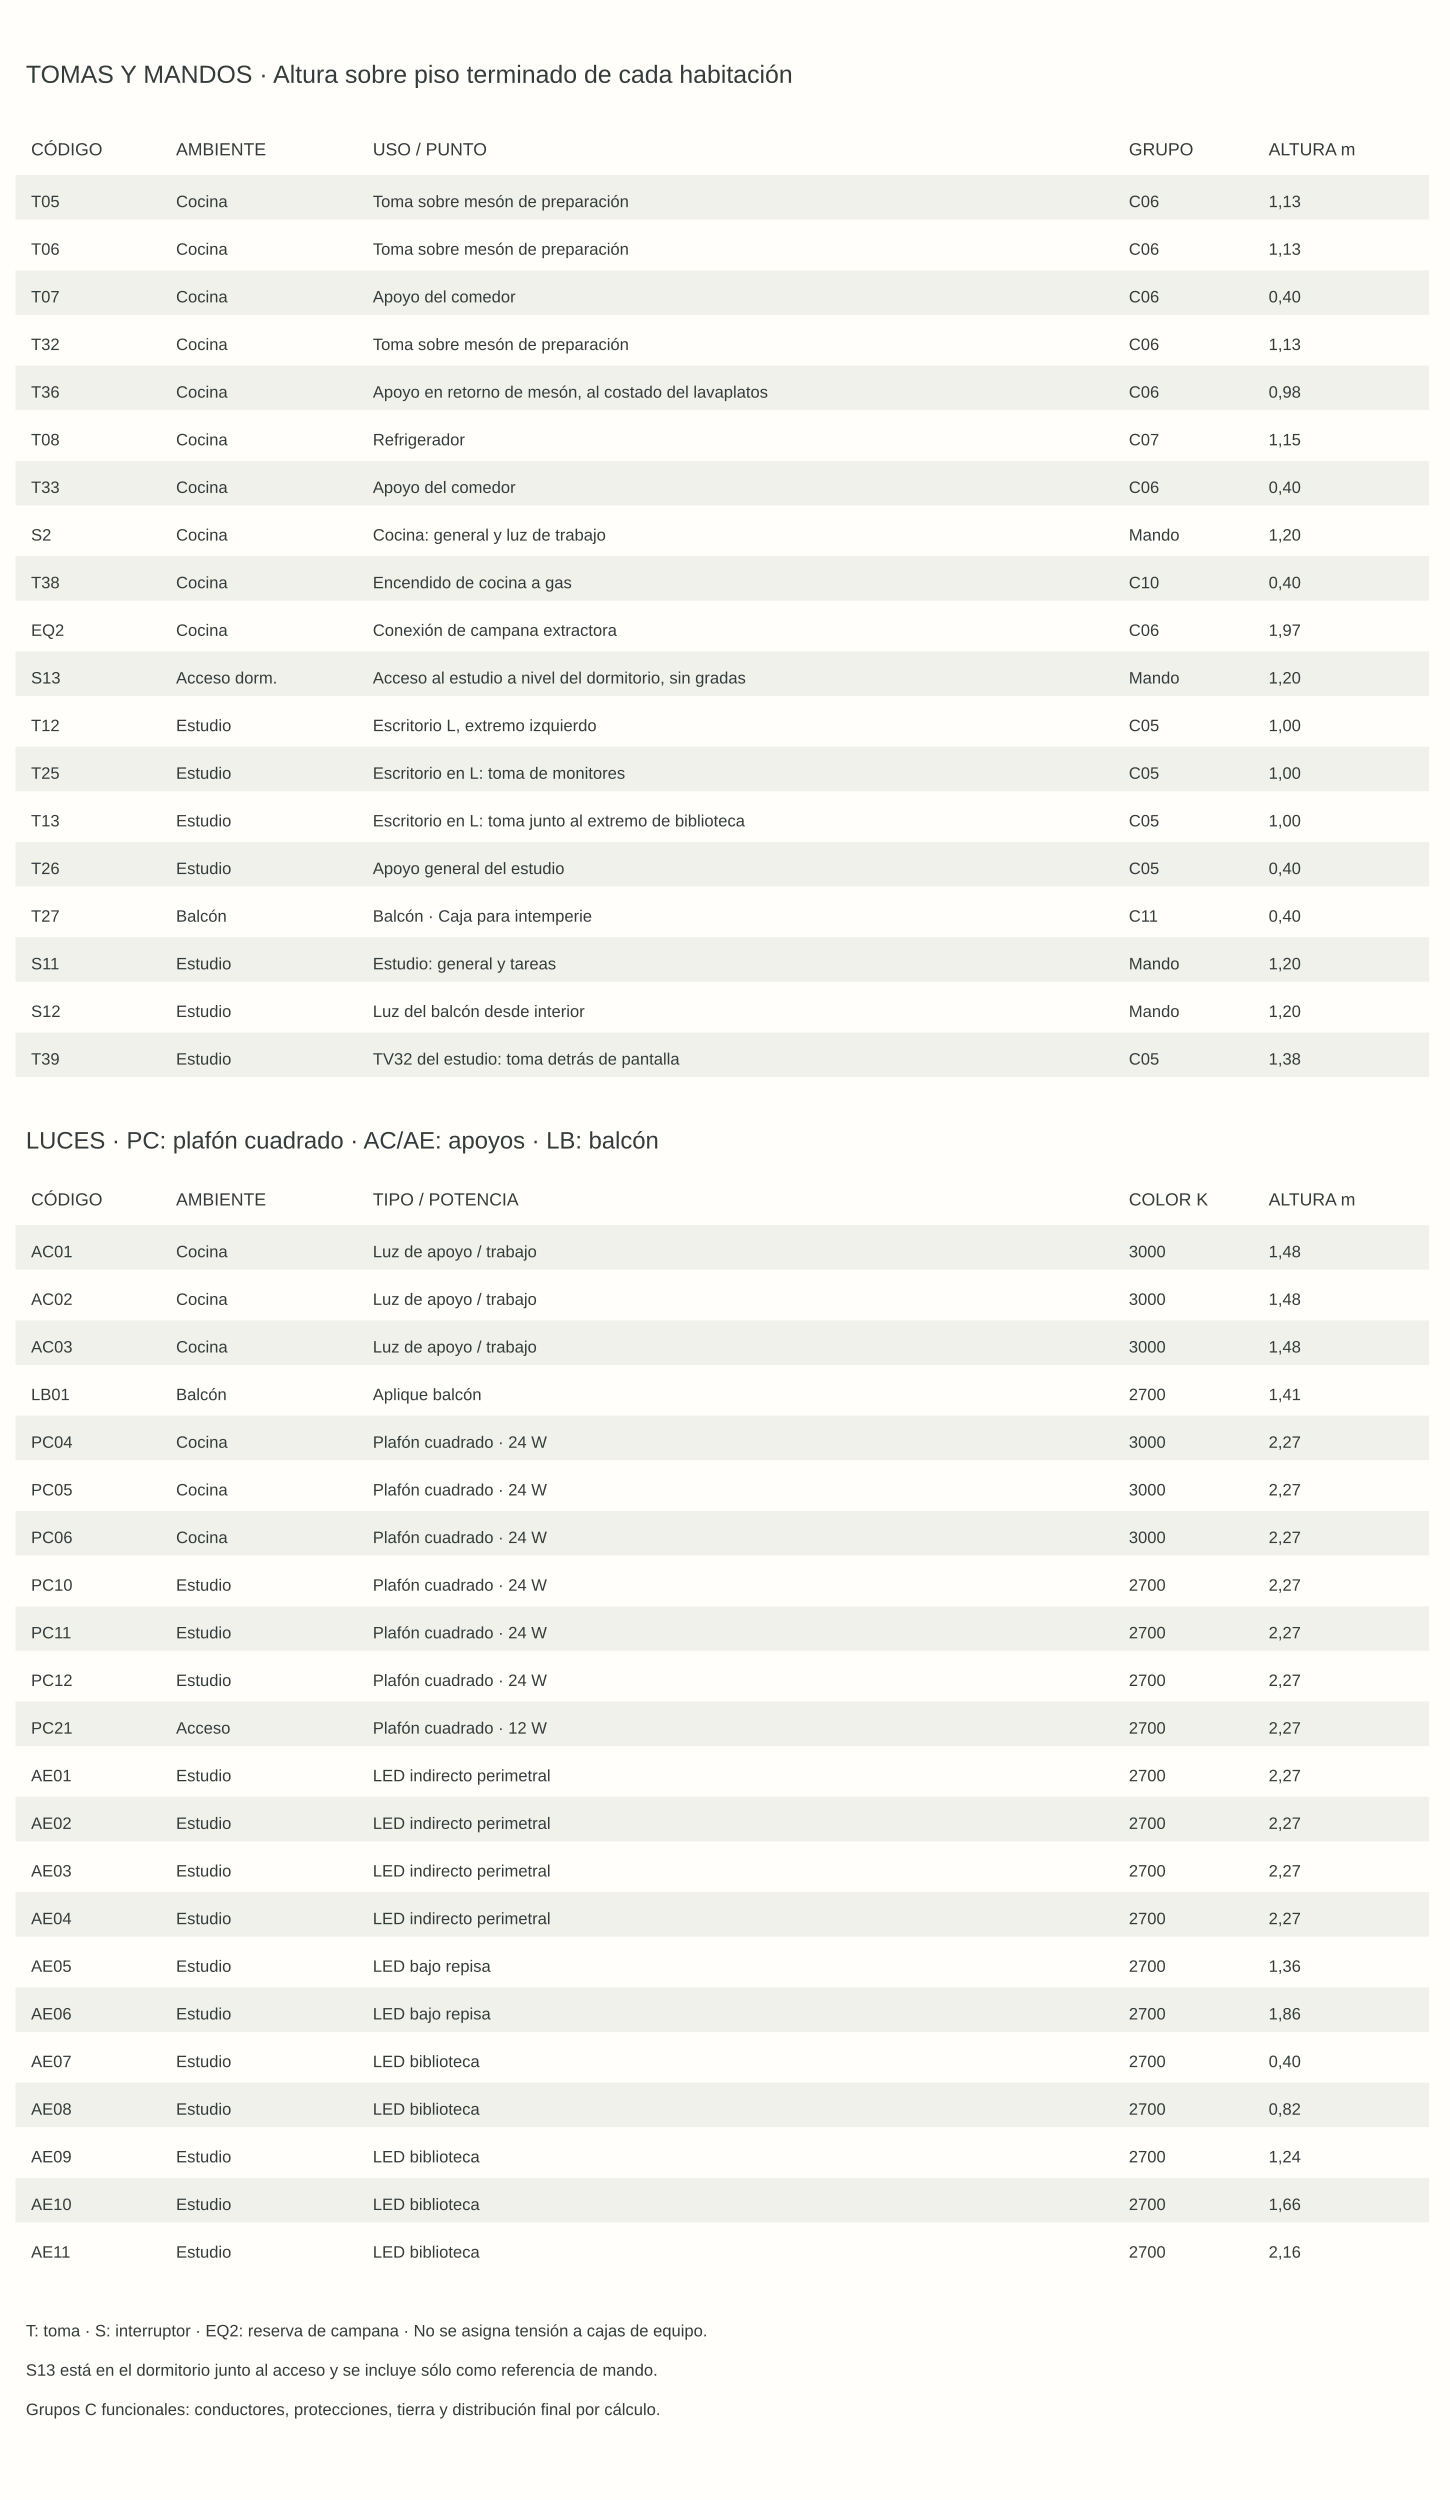
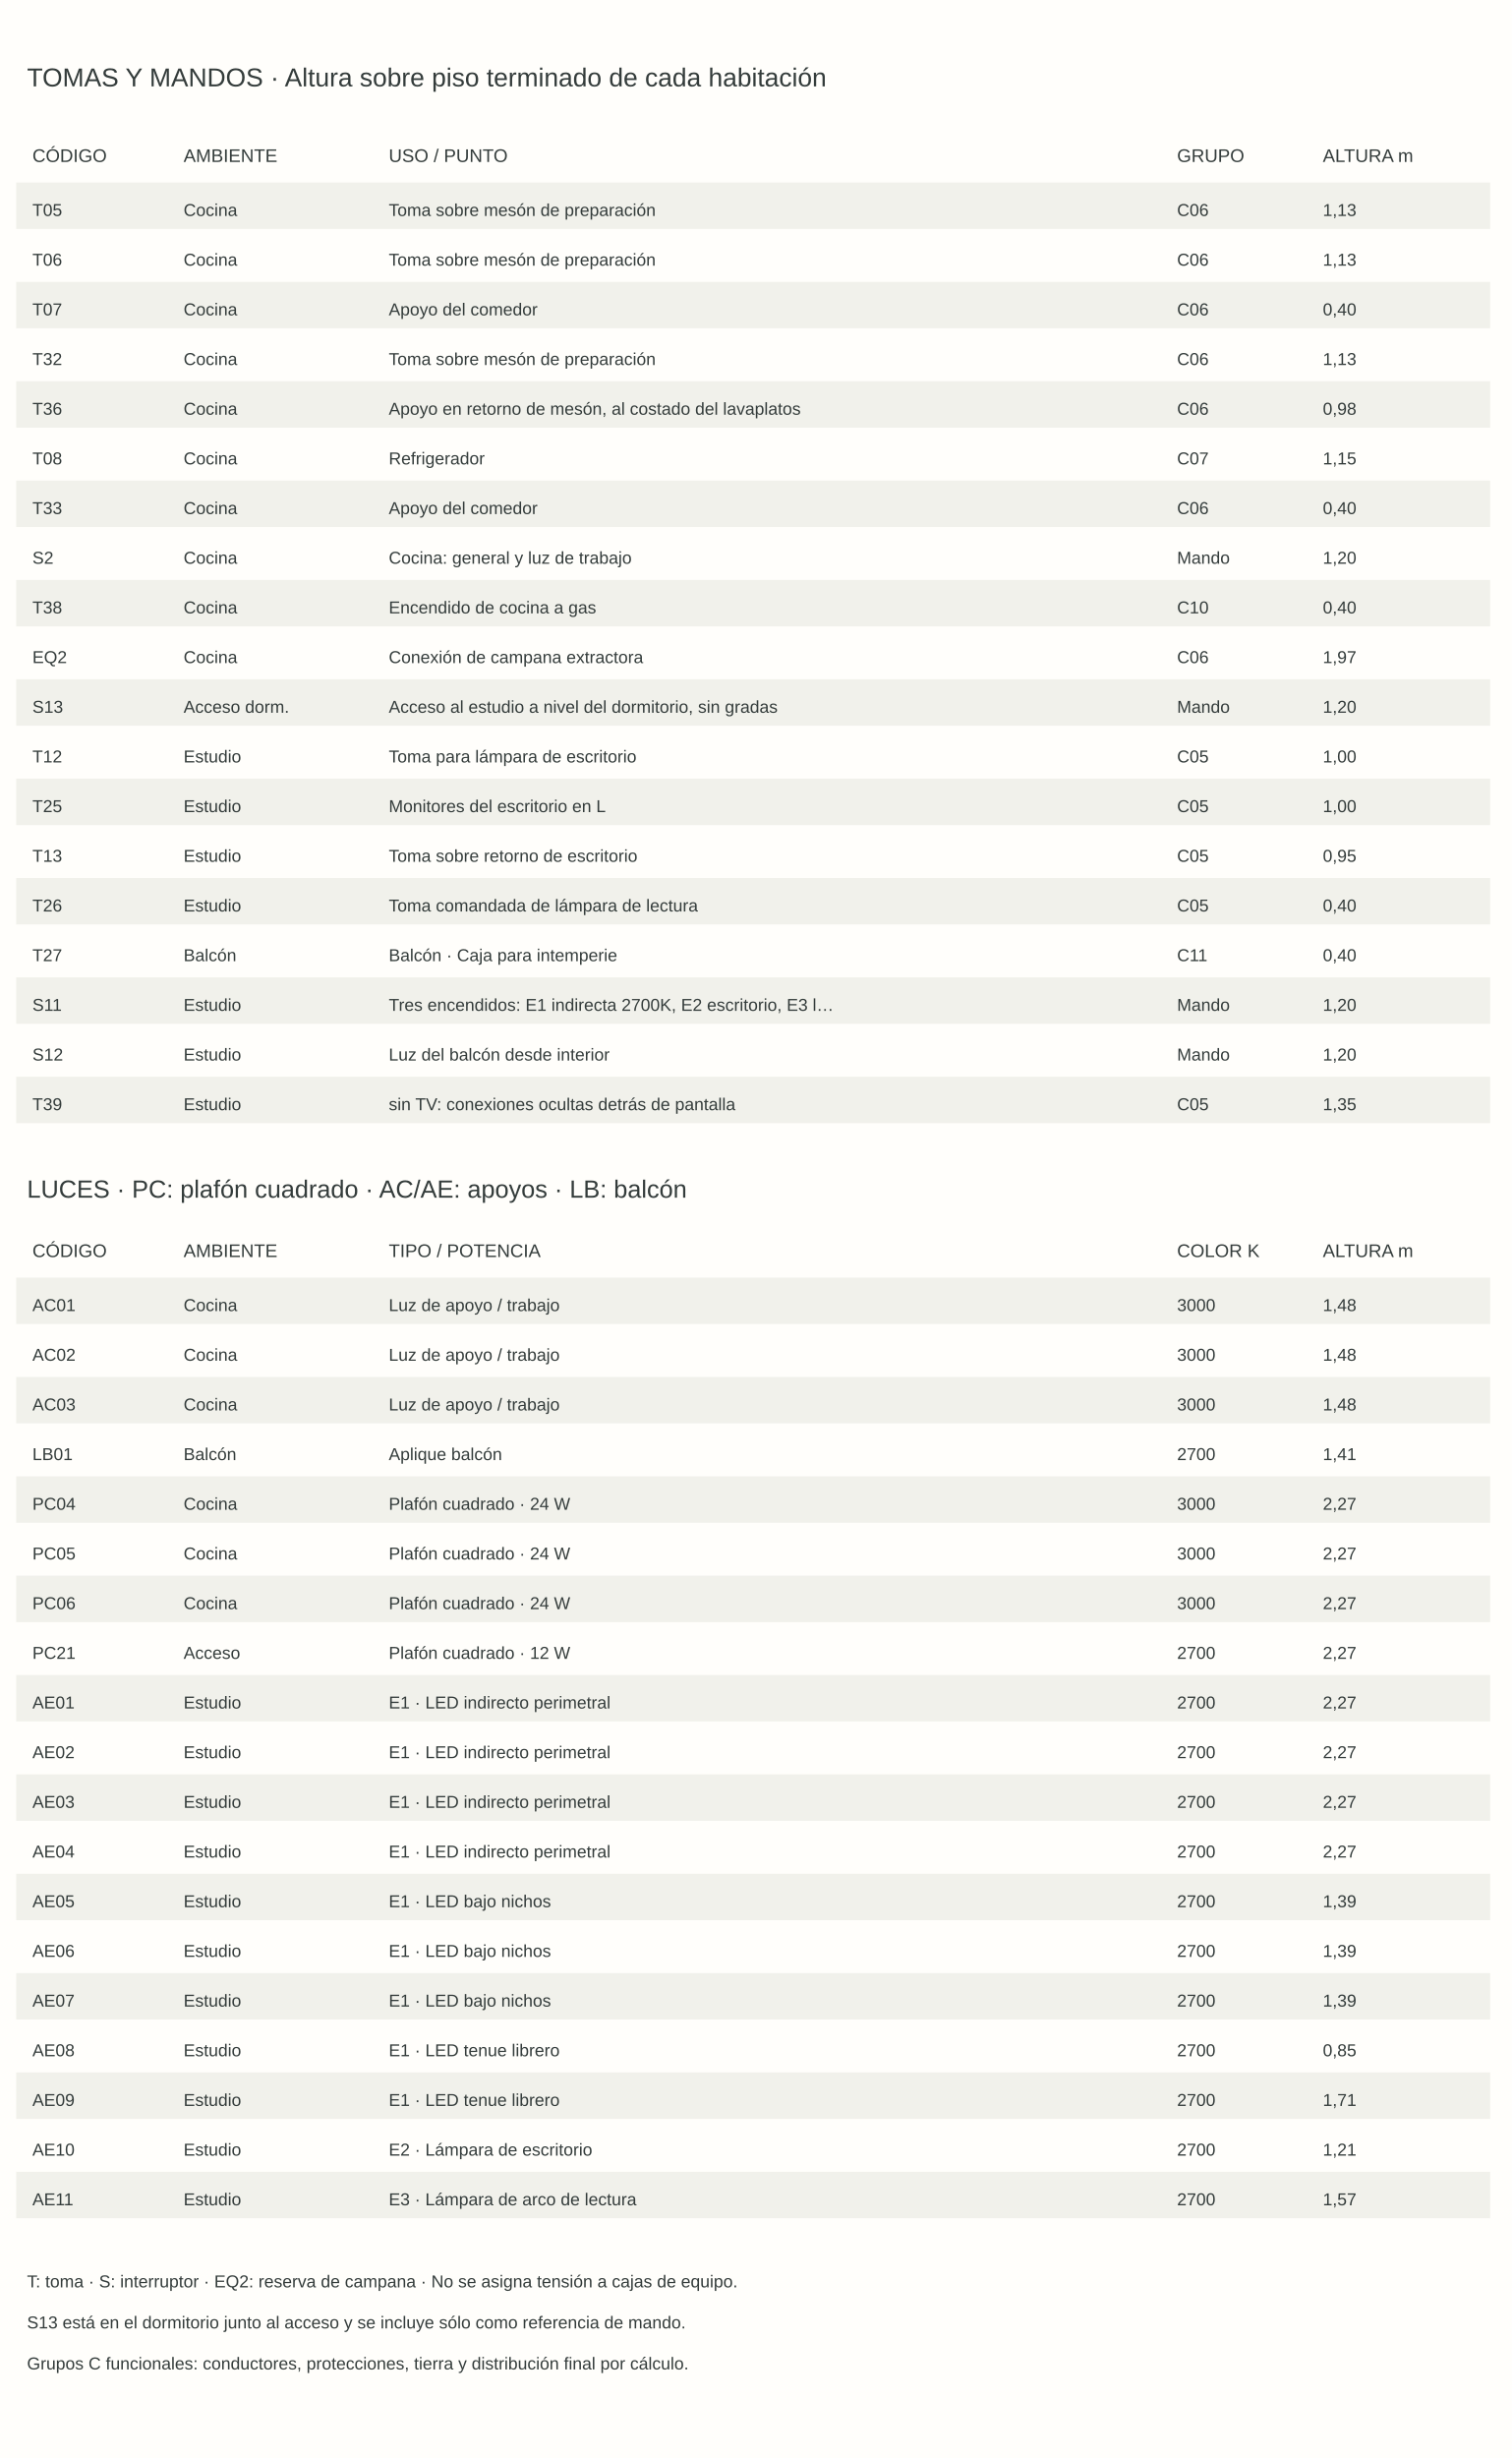
- <svg xmlns="http://www.w3.org/2000/svg" viewBox="0 0 1120 1931.2" role="img" aria-label="Puntos eléctricos · Alturas, grupos y uso">
+ <svg xmlns="http://www.w3.org/2000/svg" viewBox="0 0 1120 1820.8" role="img" aria-label="Puntos eléctricos · Alturas, grupos y uso">
  <rect width="100%" height="100%" fill="#fffefb" />
  <text x="20.0" y="64.0" font-family="Arial,sans-serif" font-size="19.2" fill="#343c3b" text-anchor="start">TOMAS Y MANDOS · Altura sobre piso terminado de cada habitación</text>
  <text x="24.0" y="120.0" font-family="Arial,sans-serif" font-size="13.6" fill="#343c3b" text-anchor="start">CÓDIGO</text>
  <text x="136.0" y="120.0" font-family="Arial,sans-serif" font-size="13.6" fill="#343c3b" text-anchor="start">AMBIENTE</text>
  <text x="288.0" y="120.0" font-family="Arial,sans-serif" font-size="13.6" fill="#343c3b" text-anchor="start">USO / PUNTO</text>
  <text x="872.0" y="120.0" font-family="Arial,sans-serif" font-size="13.6" fill="#343c3b" text-anchor="start">GRUPO</text>
  <text x="980.0" y="120.0" font-family="Arial,sans-serif" font-size="13.6" fill="#343c3b" text-anchor="start">ALTURA m</text>
  <polygon points="12.0,169.6 1104.0,169.6 1104.0,135.2 12.0,135.2" fill="#f1f1eb" stroke="none" stroke-width="0" />
  <text x="24.0" y="160.0" font-family="Arial,sans-serif" font-size="12.8" fill="#343c3b" text-anchor="start">T05</text>
  <text x="136.0" y="160.0" font-family="Arial,sans-serif" font-size="12.8" fill="#343c3b" text-anchor="start">Cocina</text>
  <text x="288.0" y="160.0" font-family="Arial,sans-serif" font-size="12.8" fill="#343c3b" text-anchor="start">Toma sobre mesón de preparación</text>
  <text x="872.0" y="160.0" font-family="Arial,sans-serif" font-size="12.8" fill="#343c3b" text-anchor="start">C06</text>
  <text x="980.0" y="160.0" font-family="Arial,sans-serif" font-size="12.8" fill="#343c3b" text-anchor="start">1,13</text>
  <text x="24.0" y="196.8" font-family="Arial,sans-serif" font-size="12.8" fill="#343c3b" text-anchor="start">T06</text>
  <text x="136.0" y="196.8" font-family="Arial,sans-serif" font-size="12.8" fill="#343c3b" text-anchor="start">Cocina</text>
  <text x="288.0" y="196.8" font-family="Arial,sans-serif" font-size="12.8" fill="#343c3b" text-anchor="start">Toma sobre mesón de preparación</text>
  <text x="872.0" y="196.8" font-family="Arial,sans-serif" font-size="12.8" fill="#343c3b" text-anchor="start">C06</text>
  <text x="980.0" y="196.8" font-family="Arial,sans-serif" font-size="12.8" fill="#343c3b" text-anchor="start">1,13</text>
  <polygon points="12.0,243.2 1104.0,243.2 1104.0,208.8 12.0,208.8" fill="#f1f1eb" stroke="none" stroke-width="0" />
  <text x="24.0" y="233.6" font-family="Arial,sans-serif" font-size="12.8" fill="#343c3b" text-anchor="start">T07</text>
  <text x="136.0" y="233.6" font-family="Arial,sans-serif" font-size="12.8" fill="#343c3b" text-anchor="start">Cocina</text>
  <text x="288.0" y="233.6" font-family="Arial,sans-serif" font-size="12.8" fill="#343c3b" text-anchor="start">Apoyo del comedor</text>
  <text x="872.0" y="233.6" font-family="Arial,sans-serif" font-size="12.8" fill="#343c3b" text-anchor="start">C06</text>
  <text x="980.0" y="233.6" font-family="Arial,sans-serif" font-size="12.8" fill="#343c3b" text-anchor="start">0,40</text>
  <text x="24.0" y="270.4" font-family="Arial,sans-serif" font-size="12.8" fill="#343c3b" text-anchor="start">T32</text>
  <text x="136.0" y="270.4" font-family="Arial,sans-serif" font-size="12.8" fill="#343c3b" text-anchor="start">Cocina</text>
  <text x="288.0" y="270.4" font-family="Arial,sans-serif" font-size="12.8" fill="#343c3b" text-anchor="start">Toma sobre mesón de preparación</text>
  <text x="872.0" y="270.4" font-family="Arial,sans-serif" font-size="12.8" fill="#343c3b" text-anchor="start">C06</text>
  <text x="980.0" y="270.4" font-family="Arial,sans-serif" font-size="12.8" fill="#343c3b" text-anchor="start">1,13</text>
  <polygon points="12.0,316.8 1104.0,316.8 1104.0,282.4 12.0,282.4" fill="#f1f1eb" stroke="none" stroke-width="0" />
  <text x="24.0" y="307.2" font-family="Arial,sans-serif" font-size="12.8" fill="#343c3b" text-anchor="start">T36</text>
  <text x="136.0" y="307.2" font-family="Arial,sans-serif" font-size="12.8" fill="#343c3b" text-anchor="start">Cocina</text>
  <text x="288.0" y="307.2" font-family="Arial,sans-serif" font-size="12.8" fill="#343c3b" text-anchor="start">Apoyo en retorno de mesón, al costado del lavaplatos</text>
  <text x="872.0" y="307.2" font-family="Arial,sans-serif" font-size="12.8" fill="#343c3b" text-anchor="start">C06</text>
  <text x="980.0" y="307.2" font-family="Arial,sans-serif" font-size="12.8" fill="#343c3b" text-anchor="start">0,98</text>
  <text x="24.0" y="344.0" font-family="Arial,sans-serif" font-size="12.8" fill="#343c3b" text-anchor="start">T08</text>
  <text x="136.0" y="344.0" font-family="Arial,sans-serif" font-size="12.8" fill="#343c3b" text-anchor="start">Cocina</text>
  <text x="288.0" y="344.0" font-family="Arial,sans-serif" font-size="12.8" fill="#343c3b" text-anchor="start">Refrigerador</text>
  <text x="872.0" y="344.0" font-family="Arial,sans-serif" font-size="12.8" fill="#343c3b" text-anchor="start">C07</text>
  <text x="980.0" y="344.0" font-family="Arial,sans-serif" font-size="12.8" fill="#343c3b" text-anchor="start">1,15</text>
  <polygon points="12.0,390.4 1104.0,390.4 1104.0,356.0 12.0,356.0" fill="#f1f1eb" stroke="none" stroke-width="0" />
  <text x="24.0" y="380.8" font-family="Arial,sans-serif" font-size="12.8" fill="#343c3b" text-anchor="start">T33</text>
  <text x="136.0" y="380.8" font-family="Arial,sans-serif" font-size="12.8" fill="#343c3b" text-anchor="start">Cocina</text>
  <text x="288.0" y="380.8" font-family="Arial,sans-serif" font-size="12.8" fill="#343c3b" text-anchor="start">Apoyo del comedor</text>
  <text x="872.0" y="380.8" font-family="Arial,sans-serif" font-size="12.8" fill="#343c3b" text-anchor="start">C06</text>
  <text x="980.0" y="380.8" font-family="Arial,sans-serif" font-size="12.8" fill="#343c3b" text-anchor="start">0,40</text>
  <text x="24.0" y="417.6" font-family="Arial,sans-serif" font-size="12.8" fill="#343c3b" text-anchor="start">S2</text>
  <text x="136.0" y="417.6" font-family="Arial,sans-serif" font-size="12.8" fill="#343c3b" text-anchor="start">Cocina</text>
  <text x="288.0" y="417.6" font-family="Arial,sans-serif" font-size="12.8" fill="#343c3b" text-anchor="start">Cocina: general y luz de trabajo</text>
  <text x="872.0" y="417.6" font-family="Arial,sans-serif" font-size="12.8" fill="#343c3b" text-anchor="start">Mando</text>
  <text x="980.0" y="417.6" font-family="Arial,sans-serif" font-size="12.8" fill="#343c3b" text-anchor="start">1,20</text>
  <polygon points="12.0,464.0 1104.0,464.0 1104.0,429.6 12.0,429.6" fill="#f1f1eb" stroke="none" stroke-width="0" />
  <text x="24.0" y="454.4" font-family="Arial,sans-serif" font-size="12.8" fill="#343c3b" text-anchor="start">T38</text>
  <text x="136.0" y="454.4" font-family="Arial,sans-serif" font-size="12.8" fill="#343c3b" text-anchor="start">Cocina</text>
  <text x="288.0" y="454.4" font-family="Arial,sans-serif" font-size="12.8" fill="#343c3b" text-anchor="start">Encendido de cocina a gas</text>
  <text x="872.0" y="454.4" font-family="Arial,sans-serif" font-size="12.8" fill="#343c3b" text-anchor="start">C10</text>
  <text x="980.0" y="454.4" font-family="Arial,sans-serif" font-size="12.8" fill="#343c3b" text-anchor="start">0,40</text>
  <text x="24.0" y="491.2" font-family="Arial,sans-serif" font-size="12.8" fill="#343c3b" text-anchor="start">EQ2</text>
  <text x="136.0" y="491.2" font-family="Arial,sans-serif" font-size="12.8" fill="#343c3b" text-anchor="start">Cocina</text>
  <text x="288.0" y="491.2" font-family="Arial,sans-serif" font-size="12.8" fill="#343c3b" text-anchor="start">Conexión de campana extractora</text>
  <text x="872.0" y="491.2" font-family="Arial,sans-serif" font-size="12.8" fill="#343c3b" text-anchor="start">C06</text>
  <text x="980.0" y="491.2" font-family="Arial,sans-serif" font-size="12.8" fill="#343c3b" text-anchor="start">1,97</text>
  <polygon points="12.0,537.6 1104.0,537.6 1104.0,503.2 12.0,503.2" fill="#f1f1eb" stroke="none" stroke-width="0" />
  <text x="24.0" y="528.0" font-family="Arial,sans-serif" font-size="12.8" fill="#343c3b" text-anchor="start">S13</text>
  <text x="136.0" y="528.0" font-family="Arial,sans-serif" font-size="12.8" fill="#343c3b" text-anchor="start">Acceso dorm.</text>
  <text x="288.0" y="528.0" font-family="Arial,sans-serif" font-size="12.8" fill="#343c3b" text-anchor="start">Acceso al estudio a nivel del dormitorio, sin gradas</text>
  <text x="872.0" y="528.0" font-family="Arial,sans-serif" font-size="12.8" fill="#343c3b" text-anchor="start">Mando</text>
  <text x="980.0" y="528.0" font-family="Arial,sans-serif" font-size="12.8" fill="#343c3b" text-anchor="start">1,20</text>
  <text x="24.0" y="564.8" font-family="Arial,sans-serif" font-size="12.8" fill="#343c3b" text-anchor="start">T12</text>
  <text x="136.0" y="564.8" font-family="Arial,sans-serif" font-size="12.8" fill="#343c3b" text-anchor="start">Estudio</text>
-   <text x="288.0" y="564.8" font-family="Arial,sans-serif" font-size="12.8" fill="#343c3b" text-anchor="start">Escritorio L, extremo izquierdo</text>
+   <text x="288.0" y="564.8" font-family="Arial,sans-serif" font-size="12.8" fill="#343c3b" text-anchor="start">Toma para lámpara de escritorio</text>
  <text x="872.0" y="564.8" font-family="Arial,sans-serif" font-size="12.8" fill="#343c3b" text-anchor="start">C05</text>
  <text x="980.0" y="564.8" font-family="Arial,sans-serif" font-size="12.8" fill="#343c3b" text-anchor="start">1,00</text>
  <polygon points="12.0,611.2 1104.0,611.2 1104.0,576.8 12.0,576.8" fill="#f1f1eb" stroke="none" stroke-width="0" />
  <text x="24.0" y="601.6" font-family="Arial,sans-serif" font-size="12.8" fill="#343c3b" text-anchor="start">T25</text>
  <text x="136.0" y="601.6" font-family="Arial,sans-serif" font-size="12.8" fill="#343c3b" text-anchor="start">Estudio</text>
-   <text x="288.0" y="601.6" font-family="Arial,sans-serif" font-size="12.8" fill="#343c3b" text-anchor="start">Escritorio en L: toma de monitores</text>
+   <text x="288.0" y="601.6" font-family="Arial,sans-serif" font-size="12.8" fill="#343c3b" text-anchor="start">Monitores del escritorio en L</text>
  <text x="872.0" y="601.6" font-family="Arial,sans-serif" font-size="12.8" fill="#343c3b" text-anchor="start">C05</text>
  <text x="980.0" y="601.6" font-family="Arial,sans-serif" font-size="12.8" fill="#343c3b" text-anchor="start">1,00</text>
  <text x="24.0" y="638.4" font-family="Arial,sans-serif" font-size="12.8" fill="#343c3b" text-anchor="start">T13</text>
  <text x="136.0" y="638.4" font-family="Arial,sans-serif" font-size="12.8" fill="#343c3b" text-anchor="start">Estudio</text>
-   <text x="288.0" y="638.4" font-family="Arial,sans-serif" font-size="12.8" fill="#343c3b" text-anchor="start">Escritorio en L: toma junto al extremo de biblioteca</text>
+   <text x="288.0" y="638.4" font-family="Arial,sans-serif" font-size="12.8" fill="#343c3b" text-anchor="start">Toma sobre retorno de escritorio</text>
  <text x="872.0" y="638.4" font-family="Arial,sans-serif" font-size="12.8" fill="#343c3b" text-anchor="start">C05</text>
-   <text x="980.0" y="638.4" font-family="Arial,sans-serif" font-size="12.8" fill="#343c3b" text-anchor="start">1,00</text>
+   <text x="980.0" y="638.4" font-family="Arial,sans-serif" font-size="12.8" fill="#343c3b" text-anchor="start">0,95</text>
  <polygon points="12.0,684.8 1104.0,684.8 1104.0,650.4 12.0,650.4" fill="#f1f1eb" stroke="none" stroke-width="0" />
  <text x="24.0" y="675.2" font-family="Arial,sans-serif" font-size="12.8" fill="#343c3b" text-anchor="start">T26</text>
  <text x="136.0" y="675.2" font-family="Arial,sans-serif" font-size="12.8" fill="#343c3b" text-anchor="start">Estudio</text>
-   <text x="288.0" y="675.2" font-family="Arial,sans-serif" font-size="12.8" fill="#343c3b" text-anchor="start">Apoyo general del estudio</text>
+   <text x="288.0" y="675.2" font-family="Arial,sans-serif" font-size="12.8" fill="#343c3b" text-anchor="start">Toma comandada de lámpara de lectura</text>
  <text x="872.0" y="675.2" font-family="Arial,sans-serif" font-size="12.8" fill="#343c3b" text-anchor="start">C05</text>
  <text x="980.0" y="675.2" font-family="Arial,sans-serif" font-size="12.8" fill="#343c3b" text-anchor="start">0,40</text>
  <text x="24.0" y="712.0" font-family="Arial,sans-serif" font-size="12.8" fill="#343c3b" text-anchor="start">T27</text>
  <text x="136.0" y="712.0" font-family="Arial,sans-serif" font-size="12.8" fill="#343c3b" text-anchor="start">Balcón</text>
  <text x="288.0" y="712.0" font-family="Arial,sans-serif" font-size="12.8" fill="#343c3b" text-anchor="start">Balcón · Caja para intemperie</text>
  <text x="872.0" y="712.0" font-family="Arial,sans-serif" font-size="12.8" fill="#343c3b" text-anchor="start">C11</text>
  <text x="980.0" y="712.0" font-family="Arial,sans-serif" font-size="12.8" fill="#343c3b" text-anchor="start">0,40</text>
  <polygon points="12.0,758.4 1104.0,758.4 1104.0,724.0 12.0,724.0" fill="#f1f1eb" stroke="none" stroke-width="0" />
  <text x="24.0" y="748.8" font-family="Arial,sans-serif" font-size="12.8" fill="#343c3b" text-anchor="start">S11</text>
  <text x="136.0" y="748.8" font-family="Arial,sans-serif" font-size="12.8" fill="#343c3b" text-anchor="start">Estudio</text>
-   <text x="288.0" y="748.8" font-family="Arial,sans-serif" font-size="12.8" fill="#343c3b" text-anchor="start">Estudio: general y tareas</text>
+   <text x="288.0" y="748.8" font-family="Arial,sans-serif" font-size="12.8" fill="#343c3b" text-anchor="start">Tres encendidos: E1 indirecta 2700K, E2 escritorio, E3 l…</text>
  <text x="872.0" y="748.8" font-family="Arial,sans-serif" font-size="12.8" fill="#343c3b" text-anchor="start">Mando</text>
  <text x="980.0" y="748.8" font-family="Arial,sans-serif" font-size="12.8" fill="#343c3b" text-anchor="start">1,20</text>
  <text x="24.0" y="785.6" font-family="Arial,sans-serif" font-size="12.8" fill="#343c3b" text-anchor="start">S12</text>
  <text x="136.0" y="785.6" font-family="Arial,sans-serif" font-size="12.8" fill="#343c3b" text-anchor="start">Estudio</text>
  <text x="288.0" y="785.6" font-family="Arial,sans-serif" font-size="12.8" fill="#343c3b" text-anchor="start">Luz del balcón desde interior</text>
  <text x="872.0" y="785.6" font-family="Arial,sans-serif" font-size="12.8" fill="#343c3b" text-anchor="start">Mando</text>
  <text x="980.0" y="785.6" font-family="Arial,sans-serif" font-size="12.8" fill="#343c3b" text-anchor="start">1,20</text>
  <polygon points="12.0,832.0 1104.0,832.0 1104.0,797.6 12.0,797.6" fill="#f1f1eb" stroke="none" stroke-width="0" />
  <text x="24.0" y="822.4" font-family="Arial,sans-serif" font-size="12.8" fill="#343c3b" text-anchor="start">T39</text>
  <text x="136.0" y="822.4" font-family="Arial,sans-serif" font-size="12.8" fill="#343c3b" text-anchor="start">Estudio</text>
-   <text x="288.0" y="822.4" font-family="Arial,sans-serif" font-size="12.8" fill="#343c3b" text-anchor="start">TV32 del estudio: toma detrás de pantalla</text>
+   <text x="288.0" y="822.4" font-family="Arial,sans-serif" font-size="12.8" fill="#343c3b" text-anchor="start">sin TV: conexiones ocultas detrás de pantalla</text>
  <text x="872.0" y="822.4" font-family="Arial,sans-serif" font-size="12.8" fill="#343c3b" text-anchor="start">C05</text>
-   <text x="980.0" y="822.4" font-family="Arial,sans-serif" font-size="12.8" fill="#343c3b" text-anchor="start">1,38</text>
+   <text x="980.0" y="822.4" font-family="Arial,sans-serif" font-size="12.8" fill="#343c3b" text-anchor="start">1,35</text>
  <text x="20.0" y="887.2" font-family="Arial,sans-serif" font-size="18.4" fill="#343c3b" text-anchor="start">LUCES · PC: plafón cuadrado · AC/AE: apoyos · LB: balcón</text>
  <text x="24.0" y="931.2" font-family="Arial,sans-serif" font-size="13.6" fill="#343c3b" text-anchor="start">CÓDIGO</text>
  <text x="136.0" y="931.2" font-family="Arial,sans-serif" font-size="13.6" fill="#343c3b" text-anchor="start">AMBIENTE</text>
  <text x="288.0" y="931.2" font-family="Arial,sans-serif" font-size="13.6" fill="#343c3b" text-anchor="start">TIPO / POTENCIA</text>
  <text x="872.0" y="931.2" font-family="Arial,sans-serif" font-size="13.6" fill="#343c3b" text-anchor="start">COLOR K</text>
  <text x="980.0" y="931.2" font-family="Arial,sans-serif" font-size="13.6" fill="#343c3b" text-anchor="start">ALTURA m</text>
  <polygon points="12.0,980.8 1104.0,980.8 1104.0,946.4 12.0,946.4" fill="#f1f1eb" stroke="none" stroke-width="0" />
  <text x="24.0" y="971.2" font-family="Arial,sans-serif" font-size="12.8" fill="#343c3b" text-anchor="start">AC01</text>
  <text x="136.0" y="971.2" font-family="Arial,sans-serif" font-size="12.8" fill="#343c3b" text-anchor="start">Cocina</text>
  <text x="288.0" y="971.2" font-family="Arial,sans-serif" font-size="12.8" fill="#343c3b" text-anchor="start">Luz de apoyo / trabajo</text>
  <text x="872.0" y="971.2" font-family="Arial,sans-serif" font-size="12.8" fill="#343c3b" text-anchor="start">3000</text>
  <text x="980.0" y="971.2" font-family="Arial,sans-serif" font-size="12.8" fill="#343c3b" text-anchor="start">1,48</text>
  <text x="24.0" y="1008.0" font-family="Arial,sans-serif" font-size="12.8" fill="#343c3b" text-anchor="start">AC02</text>
  <text x="136.0" y="1008.0" font-family="Arial,sans-serif" font-size="12.8" fill="#343c3b" text-anchor="start">Cocina</text>
  <text x="288.0" y="1008.0" font-family="Arial,sans-serif" font-size="12.8" fill="#343c3b" text-anchor="start">Luz de apoyo / trabajo</text>
  <text x="872.0" y="1008.0" font-family="Arial,sans-serif" font-size="12.8" fill="#343c3b" text-anchor="start">3000</text>
  <text x="980.0" y="1008.0" font-family="Arial,sans-serif" font-size="12.8" fill="#343c3b" text-anchor="start">1,48</text>
  <polygon points="12.0,1054.4 1104.0,1054.4 1104.0,1020.0 12.0,1020.0" fill="#f1f1eb" stroke="none" stroke-width="0" />
  <text x="24.0" y="1044.8" font-family="Arial,sans-serif" font-size="12.8" fill="#343c3b" text-anchor="start">AC03</text>
  <text x="136.0" y="1044.8" font-family="Arial,sans-serif" font-size="12.8" fill="#343c3b" text-anchor="start">Cocina</text>
  <text x="288.0" y="1044.8" font-family="Arial,sans-serif" font-size="12.8" fill="#343c3b" text-anchor="start">Luz de apoyo / trabajo</text>
  <text x="872.0" y="1044.8" font-family="Arial,sans-serif" font-size="12.8" fill="#343c3b" text-anchor="start">3000</text>
  <text x="980.0" y="1044.8" font-family="Arial,sans-serif" font-size="12.8" fill="#343c3b" text-anchor="start">1,48</text>
  <text x="24.0" y="1081.6" font-family="Arial,sans-serif" font-size="12.8" fill="#343c3b" text-anchor="start">LB01</text>
  <text x="136.0" y="1081.6" font-family="Arial,sans-serif" font-size="12.8" fill="#343c3b" text-anchor="start">Balcón</text>
  <text x="288.0" y="1081.6" font-family="Arial,sans-serif" font-size="12.8" fill="#343c3b" text-anchor="start">Aplique balcón</text>
  <text x="872.0" y="1081.6" font-family="Arial,sans-serif" font-size="12.8" fill="#343c3b" text-anchor="start">2700</text>
  <text x="980.0" y="1081.6" font-family="Arial,sans-serif" font-size="12.8" fill="#343c3b" text-anchor="start">1,41</text>
  <polygon points="12.0,1128.0 1104.0,1128.0 1104.0,1093.6 12.0,1093.6" fill="#f1f1eb" stroke="none" stroke-width="0" />
  <text x="24.0" y="1118.4" font-family="Arial,sans-serif" font-size="12.8" fill="#343c3b" text-anchor="start">PC04</text>
  <text x="136.0" y="1118.4" font-family="Arial,sans-serif" font-size="12.8" fill="#343c3b" text-anchor="start">Cocina</text>
  <text x="288.0" y="1118.4" font-family="Arial,sans-serif" font-size="12.8" fill="#343c3b" text-anchor="start">Plafón cuadrado · 24 W</text>
  <text x="872.0" y="1118.4" font-family="Arial,sans-serif" font-size="12.8" fill="#343c3b" text-anchor="start">3000</text>
  <text x="980.0" y="1118.4" font-family="Arial,sans-serif" font-size="12.8" fill="#343c3b" text-anchor="start">2,27</text>
  <text x="24.0" y="1155.2" font-family="Arial,sans-serif" font-size="12.8" fill="#343c3b" text-anchor="start">PC05</text>
  <text x="136.0" y="1155.2" font-family="Arial,sans-serif" font-size="12.8" fill="#343c3b" text-anchor="start">Cocina</text>
  <text x="288.0" y="1155.2" font-family="Arial,sans-serif" font-size="12.8" fill="#343c3b" text-anchor="start">Plafón cuadrado · 24 W</text>
  <text x="872.0" y="1155.2" font-family="Arial,sans-serif" font-size="12.8" fill="#343c3b" text-anchor="start">3000</text>
  <text x="980.0" y="1155.2" font-family="Arial,sans-serif" font-size="12.8" fill="#343c3b" text-anchor="start">2,27</text>
  <polygon points="12.0,1201.6 1104.0,1201.6 1104.0,1167.2 12.0,1167.2" fill="#f1f1eb" stroke="none" stroke-width="0" />
  <text x="24.0" y="1192.0" font-family="Arial,sans-serif" font-size="12.8" fill="#343c3b" text-anchor="start">PC06</text>
  <text x="136.0" y="1192.0" font-family="Arial,sans-serif" font-size="12.8" fill="#343c3b" text-anchor="start">Cocina</text>
  <text x="288.0" y="1192.0" font-family="Arial,sans-serif" font-size="12.8" fill="#343c3b" text-anchor="start">Plafón cuadrado · 24 W</text>
  <text x="872.0" y="1192.0" font-family="Arial,sans-serif" font-size="12.8" fill="#343c3b" text-anchor="start">3000</text>
  <text x="980.0" y="1192.0" font-family="Arial,sans-serif" font-size="12.8" fill="#343c3b" text-anchor="start">2,27</text>
-   <text x="24.0" y="1228.8" font-family="Arial,sans-serif" font-size="12.8" fill="#343c3b" text-anchor="start">PC10</text>
-   <text x="136.0" y="1228.8" font-family="Arial,sans-serif" font-size="12.8" fill="#343c3b" text-anchor="start">Estudio</text>
-   <text x="288.0" y="1228.8" font-family="Arial,sans-serif" font-size="12.8" fill="#343c3b" text-anchor="start">Plafón cuadrado · 24 W</text>
+   <text x="24.0" y="1228.8" font-family="Arial,sans-serif" font-size="12.8" fill="#343c3b" text-anchor="start">PC21</text>
+   <text x="136.0" y="1228.8" font-family="Arial,sans-serif" font-size="12.8" fill="#343c3b" text-anchor="start">Acceso</text>
+   <text x="288.0" y="1228.8" font-family="Arial,sans-serif" font-size="12.8" fill="#343c3b" text-anchor="start">Plafón cuadrado · 12 W</text>
  <text x="872.0" y="1228.8" font-family="Arial,sans-serif" font-size="12.8" fill="#343c3b" text-anchor="start">2700</text>
  <text x="980.0" y="1228.8" font-family="Arial,sans-serif" font-size="12.8" fill="#343c3b" text-anchor="start">2,27</text>
  <polygon points="12.0,1275.2 1104.0,1275.2 1104.0,1240.8 12.0,1240.8" fill="#f1f1eb" stroke="none" stroke-width="0" />
-   <text x="24.0" y="1265.6" font-family="Arial,sans-serif" font-size="12.8" fill="#343c3b" text-anchor="start">PC11</text>
+   <text x="24.0" y="1265.6" font-family="Arial,sans-serif" font-size="12.8" fill="#343c3b" text-anchor="start">AE01</text>
  <text x="136.0" y="1265.6" font-family="Arial,sans-serif" font-size="12.8" fill="#343c3b" text-anchor="start">Estudio</text>
-   <text x="288.0" y="1265.6" font-family="Arial,sans-serif" font-size="12.8" fill="#343c3b" text-anchor="start">Plafón cuadrado · 24 W</text>
+   <text x="288.0" y="1265.6" font-family="Arial,sans-serif" font-size="12.8" fill="#343c3b" text-anchor="start">E1 · LED indirecto perimetral</text>
  <text x="872.0" y="1265.6" font-family="Arial,sans-serif" font-size="12.8" fill="#343c3b" text-anchor="start">2700</text>
  <text x="980.0" y="1265.6" font-family="Arial,sans-serif" font-size="12.8" fill="#343c3b" text-anchor="start">2,27</text>
-   <text x="24.0" y="1302.4" font-family="Arial,sans-serif" font-size="12.8" fill="#343c3b" text-anchor="start">PC12</text>
+   <text x="24.0" y="1302.4" font-family="Arial,sans-serif" font-size="12.8" fill="#343c3b" text-anchor="start">AE02</text>
  <text x="136.0" y="1302.4" font-family="Arial,sans-serif" font-size="12.8" fill="#343c3b" text-anchor="start">Estudio</text>
-   <text x="288.0" y="1302.4" font-family="Arial,sans-serif" font-size="12.8" fill="#343c3b" text-anchor="start">Plafón cuadrado · 24 W</text>
+   <text x="288.0" y="1302.4" font-family="Arial,sans-serif" font-size="12.8" fill="#343c3b" text-anchor="start">E1 · LED indirecto perimetral</text>
  <text x="872.0" y="1302.4" font-family="Arial,sans-serif" font-size="12.8" fill="#343c3b" text-anchor="start">2700</text>
  <text x="980.0" y="1302.4" font-family="Arial,sans-serif" font-size="12.8" fill="#343c3b" text-anchor="start">2,27</text>
  <polygon points="12.0,1348.8 1104.0,1348.8 1104.0,1314.4 12.0,1314.4" fill="#f1f1eb" stroke="none" stroke-width="0" />
-   <text x="24.0" y="1339.2" font-family="Arial,sans-serif" font-size="12.8" fill="#343c3b" text-anchor="start">PC21</text>
-   <text x="136.0" y="1339.2" font-family="Arial,sans-serif" font-size="12.8" fill="#343c3b" text-anchor="start">Acceso</text>
-   <text x="288.0" y="1339.2" font-family="Arial,sans-serif" font-size="12.8" fill="#343c3b" text-anchor="start">Plafón cuadrado · 12 W</text>
+   <text x="24.0" y="1339.2" font-family="Arial,sans-serif" font-size="12.8" fill="#343c3b" text-anchor="start">AE03</text>
+   <text x="136.0" y="1339.2" font-family="Arial,sans-serif" font-size="12.8" fill="#343c3b" text-anchor="start">Estudio</text>
+   <text x="288.0" y="1339.2" font-family="Arial,sans-serif" font-size="12.8" fill="#343c3b" text-anchor="start">E1 · LED indirecto perimetral</text>
  <text x="872.0" y="1339.2" font-family="Arial,sans-serif" font-size="12.8" fill="#343c3b" text-anchor="start">2700</text>
  <text x="980.0" y="1339.2" font-family="Arial,sans-serif" font-size="12.8" fill="#343c3b" text-anchor="start">2,27</text>
-   <text x="24.0" y="1376.0" font-family="Arial,sans-serif" font-size="12.8" fill="#343c3b" text-anchor="start">AE01</text>
+   <text x="24.0" y="1376.0" font-family="Arial,sans-serif" font-size="12.8" fill="#343c3b" text-anchor="start">AE04</text>
  <text x="136.0" y="1376.0" font-family="Arial,sans-serif" font-size="12.8" fill="#343c3b" text-anchor="start">Estudio</text>
-   <text x="288.0" y="1376.0" font-family="Arial,sans-serif" font-size="12.8" fill="#343c3b" text-anchor="start">LED indirecto perimetral</text>
+   <text x="288.0" y="1376.0" font-family="Arial,sans-serif" font-size="12.8" fill="#343c3b" text-anchor="start">E1 · LED indirecto perimetral</text>
  <text x="872.0" y="1376.0" font-family="Arial,sans-serif" font-size="12.8" fill="#343c3b" text-anchor="start">2700</text>
  <text x="980.0" y="1376.0" font-family="Arial,sans-serif" font-size="12.8" fill="#343c3b" text-anchor="start">2,27</text>
  <polygon points="12.0,1422.4 1104.0,1422.4 1104.0,1388.0 12.0,1388.0" fill="#f1f1eb" stroke="none" stroke-width="0" />
-   <text x="24.0" y="1412.8" font-family="Arial,sans-serif" font-size="12.8" fill="#343c3b" text-anchor="start">AE02</text>
+   <text x="24.0" y="1412.8" font-family="Arial,sans-serif" font-size="12.8" fill="#343c3b" text-anchor="start">AE05</text>
  <text x="136.0" y="1412.8" font-family="Arial,sans-serif" font-size="12.8" fill="#343c3b" text-anchor="start">Estudio</text>
-   <text x="288.0" y="1412.8" font-family="Arial,sans-serif" font-size="12.8" fill="#343c3b" text-anchor="start">LED indirecto perimetral</text>
+   <text x="288.0" y="1412.8" font-family="Arial,sans-serif" font-size="12.8" fill="#343c3b" text-anchor="start">E1 · LED bajo nichos</text>
  <text x="872.0" y="1412.8" font-family="Arial,sans-serif" font-size="12.8" fill="#343c3b" text-anchor="start">2700</text>
-   <text x="980.0" y="1412.8" font-family="Arial,sans-serif" font-size="12.8" fill="#343c3b" text-anchor="start">2,27</text>
-   <text x="24.0" y="1449.6" font-family="Arial,sans-serif" font-size="12.8" fill="#343c3b" text-anchor="start">AE03</text>
+   <text x="980.0" y="1412.8" font-family="Arial,sans-serif" font-size="12.8" fill="#343c3b" text-anchor="start">1,39</text>
+   <text x="24.0" y="1449.6" font-family="Arial,sans-serif" font-size="12.8" fill="#343c3b" text-anchor="start">AE06</text>
  <text x="136.0" y="1449.6" font-family="Arial,sans-serif" font-size="12.8" fill="#343c3b" text-anchor="start">Estudio</text>
-   <text x="288.0" y="1449.6" font-family="Arial,sans-serif" font-size="12.8" fill="#343c3b" text-anchor="start">LED indirecto perimetral</text>
+   <text x="288.0" y="1449.6" font-family="Arial,sans-serif" font-size="12.8" fill="#343c3b" text-anchor="start">E1 · LED bajo nichos</text>
  <text x="872.0" y="1449.6" font-family="Arial,sans-serif" font-size="12.8" fill="#343c3b" text-anchor="start">2700</text>
-   <text x="980.0" y="1449.6" font-family="Arial,sans-serif" font-size="12.8" fill="#343c3b" text-anchor="start">2,27</text>
+   <text x="980.0" y="1449.6" font-family="Arial,sans-serif" font-size="12.8" fill="#343c3b" text-anchor="start">1,39</text>
  <polygon points="12.0,1496.0 1104.0,1496.0 1104.0,1461.6 12.0,1461.6" fill="#f1f1eb" stroke="none" stroke-width="0" />
-   <text x="24.0" y="1486.4" font-family="Arial,sans-serif" font-size="12.8" fill="#343c3b" text-anchor="start">AE04</text>
+   <text x="24.0" y="1486.4" font-family="Arial,sans-serif" font-size="12.8" fill="#343c3b" text-anchor="start">AE07</text>
  <text x="136.0" y="1486.4" font-family="Arial,sans-serif" font-size="12.8" fill="#343c3b" text-anchor="start">Estudio</text>
-   <text x="288.0" y="1486.4" font-family="Arial,sans-serif" font-size="12.8" fill="#343c3b" text-anchor="start">LED indirecto perimetral</text>
+   <text x="288.0" y="1486.4" font-family="Arial,sans-serif" font-size="12.8" fill="#343c3b" text-anchor="start">E1 · LED bajo nichos</text>
  <text x="872.0" y="1486.4" font-family="Arial,sans-serif" font-size="12.8" fill="#343c3b" text-anchor="start">2700</text>
-   <text x="980.0" y="1486.4" font-family="Arial,sans-serif" font-size="12.8" fill="#343c3b" text-anchor="start">2,27</text>
-   <text x="24.0" y="1523.2" font-family="Arial,sans-serif" font-size="12.8" fill="#343c3b" text-anchor="start">AE05</text>
+   <text x="980.0" y="1486.4" font-family="Arial,sans-serif" font-size="12.8" fill="#343c3b" text-anchor="start">1,39</text>
+   <text x="24.0" y="1523.2" font-family="Arial,sans-serif" font-size="12.8" fill="#343c3b" text-anchor="start">AE08</text>
  <text x="136.0" y="1523.2" font-family="Arial,sans-serif" font-size="12.8" fill="#343c3b" text-anchor="start">Estudio</text>
-   <text x="288.0" y="1523.2" font-family="Arial,sans-serif" font-size="12.8" fill="#343c3b" text-anchor="start">LED bajo repisa</text>
+   <text x="288.0" y="1523.2" font-family="Arial,sans-serif" font-size="12.8" fill="#343c3b" text-anchor="start">E1 · LED tenue librero</text>
  <text x="872.0" y="1523.2" font-family="Arial,sans-serif" font-size="12.8" fill="#343c3b" text-anchor="start">2700</text>
-   <text x="980.0" y="1523.2" font-family="Arial,sans-serif" font-size="12.8" fill="#343c3b" text-anchor="start">1,36</text>
+   <text x="980.0" y="1523.2" font-family="Arial,sans-serif" font-size="12.8" fill="#343c3b" text-anchor="start">0,85</text>
  <polygon points="12.0,1569.6 1104.0,1569.6 1104.0,1535.2 12.0,1535.2" fill="#f1f1eb" stroke="none" stroke-width="0" />
-   <text x="24.0" y="1560.0" font-family="Arial,sans-serif" font-size="12.8" fill="#343c3b" text-anchor="start">AE06</text>
+   <text x="24.0" y="1560.0" font-family="Arial,sans-serif" font-size="12.8" fill="#343c3b" text-anchor="start">AE09</text>
  <text x="136.0" y="1560.0" font-family="Arial,sans-serif" font-size="12.8" fill="#343c3b" text-anchor="start">Estudio</text>
-   <text x="288.0" y="1560.0" font-family="Arial,sans-serif" font-size="12.8" fill="#343c3b" text-anchor="start">LED bajo repisa</text>
+   <text x="288.0" y="1560.0" font-family="Arial,sans-serif" font-size="12.8" fill="#343c3b" text-anchor="start">E1 · LED tenue librero</text>
  <text x="872.0" y="1560.0" font-family="Arial,sans-serif" font-size="12.8" fill="#343c3b" text-anchor="start">2700</text>
-   <text x="980.0" y="1560.0" font-family="Arial,sans-serif" font-size="12.8" fill="#343c3b" text-anchor="start">1,86</text>
-   <text x="24.0" y="1596.8" font-family="Arial,sans-serif" font-size="12.8" fill="#343c3b" text-anchor="start">AE07</text>
+   <text x="980.0" y="1560.0" font-family="Arial,sans-serif" font-size="12.8" fill="#343c3b" text-anchor="start">1,71</text>
+   <text x="24.0" y="1596.8" font-family="Arial,sans-serif" font-size="12.8" fill="#343c3b" text-anchor="start">AE10</text>
  <text x="136.0" y="1596.8" font-family="Arial,sans-serif" font-size="12.8" fill="#343c3b" text-anchor="start">Estudio</text>
-   <text x="288.0" y="1596.8" font-family="Arial,sans-serif" font-size="12.8" fill="#343c3b" text-anchor="start">LED biblioteca</text>
+   <text x="288.0" y="1596.8" font-family="Arial,sans-serif" font-size="12.8" fill="#343c3b" text-anchor="start">E2 · Lámpara de escritorio</text>
  <text x="872.0" y="1596.8" font-family="Arial,sans-serif" font-size="12.8" fill="#343c3b" text-anchor="start">2700</text>
-   <text x="980.0" y="1596.8" font-family="Arial,sans-serif" font-size="12.8" fill="#343c3b" text-anchor="start">0,40</text>
+   <text x="980.0" y="1596.8" font-family="Arial,sans-serif" font-size="12.8" fill="#343c3b" text-anchor="start">1,21</text>
  <polygon points="12.0,1643.2 1104.0,1643.2 1104.0,1608.8 12.0,1608.8" fill="#f1f1eb" stroke="none" stroke-width="0" />
-   <text x="24.0" y="1633.6" font-family="Arial,sans-serif" font-size="12.8" fill="#343c3b" text-anchor="start">AE08</text>
+   <text x="24.0" y="1633.6" font-family="Arial,sans-serif" font-size="12.8" fill="#343c3b" text-anchor="start">AE11</text>
  <text x="136.0" y="1633.6" font-family="Arial,sans-serif" font-size="12.8" fill="#343c3b" text-anchor="start">Estudio</text>
-   <text x="288.0" y="1633.6" font-family="Arial,sans-serif" font-size="12.8" fill="#343c3b" text-anchor="start">LED biblioteca</text>
+   <text x="288.0" y="1633.6" font-family="Arial,sans-serif" font-size="12.8" fill="#343c3b" text-anchor="start">E3 · Lámpara de arco de lectura</text>
  <text x="872.0" y="1633.6" font-family="Arial,sans-serif" font-size="12.8" fill="#343c3b" text-anchor="start">2700</text>
-   <text x="980.0" y="1633.6" font-family="Arial,sans-serif" font-size="12.8" fill="#343c3b" text-anchor="start">0,82</text>
-   <text x="24.0" y="1670.4" font-family="Arial,sans-serif" font-size="12.8" fill="#343c3b" text-anchor="start">AE09</text>
-   <text x="136.0" y="1670.4" font-family="Arial,sans-serif" font-size="12.8" fill="#343c3b" text-anchor="start">Estudio</text>
-   <text x="288.0" y="1670.4" font-family="Arial,sans-serif" font-size="12.8" fill="#343c3b" text-anchor="start">LED biblioteca</text>
-   <text x="872.0" y="1670.4" font-family="Arial,sans-serif" font-size="12.8" fill="#343c3b" text-anchor="start">2700</text>
-   <text x="980.0" y="1670.4" font-family="Arial,sans-serif" font-size="12.8" fill="#343c3b" text-anchor="start">1,24</text>
-   <polygon points="12.0,1716.8 1104.0,1716.8 1104.0,1682.4 12.0,1682.4" fill="#f1f1eb" stroke="none" stroke-width="0" />
-   <text x="24.0" y="1707.2" font-family="Arial,sans-serif" font-size="12.8" fill="#343c3b" text-anchor="start">AE10</text>
-   <text x="136.0" y="1707.2" font-family="Arial,sans-serif" font-size="12.8" fill="#343c3b" text-anchor="start">Estudio</text>
-   <text x="288.0" y="1707.2" font-family="Arial,sans-serif" font-size="12.8" fill="#343c3b" text-anchor="start">LED biblioteca</text>
-   <text x="872.0" y="1707.2" font-family="Arial,sans-serif" font-size="12.8" fill="#343c3b" text-anchor="start">2700</text>
-   <text x="980.0" y="1707.2" font-family="Arial,sans-serif" font-size="12.8" fill="#343c3b" text-anchor="start">1,66</text>
-   <text x="24.0" y="1744.0" font-family="Arial,sans-serif" font-size="12.8" fill="#343c3b" text-anchor="start">AE11</text>
-   <text x="136.0" y="1744.0" font-family="Arial,sans-serif" font-size="12.8" fill="#343c3b" text-anchor="start">Estudio</text>
-   <text x="288.0" y="1744.0" font-family="Arial,sans-serif" font-size="12.8" fill="#343c3b" text-anchor="start">LED biblioteca</text>
-   <text x="872.0" y="1744.0" font-family="Arial,sans-serif" font-size="12.8" fill="#343c3b" text-anchor="start">2700</text>
-   <text x="980.0" y="1744.0" font-family="Arial,sans-serif" font-size="12.8" fill="#343c3b" text-anchor="start">2,16</text>
-   <text x="20.0" y="1804.8" font-family="Arial,sans-serif" font-size="12.8" fill="#343c3b" text-anchor="start">T: toma · S: interruptor · EQ2: reserva de campana · No se asigna tensión a cajas de equipo.</text>
-   <text x="20.0" y="1835.2" font-family="Arial,sans-serif" font-size="12.8" fill="#343c3b" text-anchor="start">S13 está en el dormitorio junto al acceso y se incluye sólo como referencia de mando.</text>
-   <text x="20.0" y="1865.6" font-family="Arial,sans-serif" font-size="12.8" fill="#343c3b" text-anchor="start">Grupos C funcionales: conductores, protecciones, tierra y distribución final por cálculo.</text>
+   <text x="980.0" y="1633.6" font-family="Arial,sans-serif" font-size="12.8" fill="#343c3b" text-anchor="start">1,57</text>
+   <text x="20.0" y="1694.4" font-family="Arial,sans-serif" font-size="12.8" fill="#343c3b" text-anchor="start">T: toma · S: interruptor · EQ2: reserva de campana · No se asigna tensión a cajas de equipo.</text>
+   <text x="20.0" y="1724.8" font-family="Arial,sans-serif" font-size="12.8" fill="#343c3b" text-anchor="start">S13 está en el dormitorio junto al acceso y se incluye sólo como referencia de mando.</text>
+   <text x="20.0" y="1755.2" font-family="Arial,sans-serif" font-size="12.8" fill="#343c3b" text-anchor="start">Grupos C funcionales: conductores, protecciones, tierra y distribución final por cálculo.</text>
</svg>
